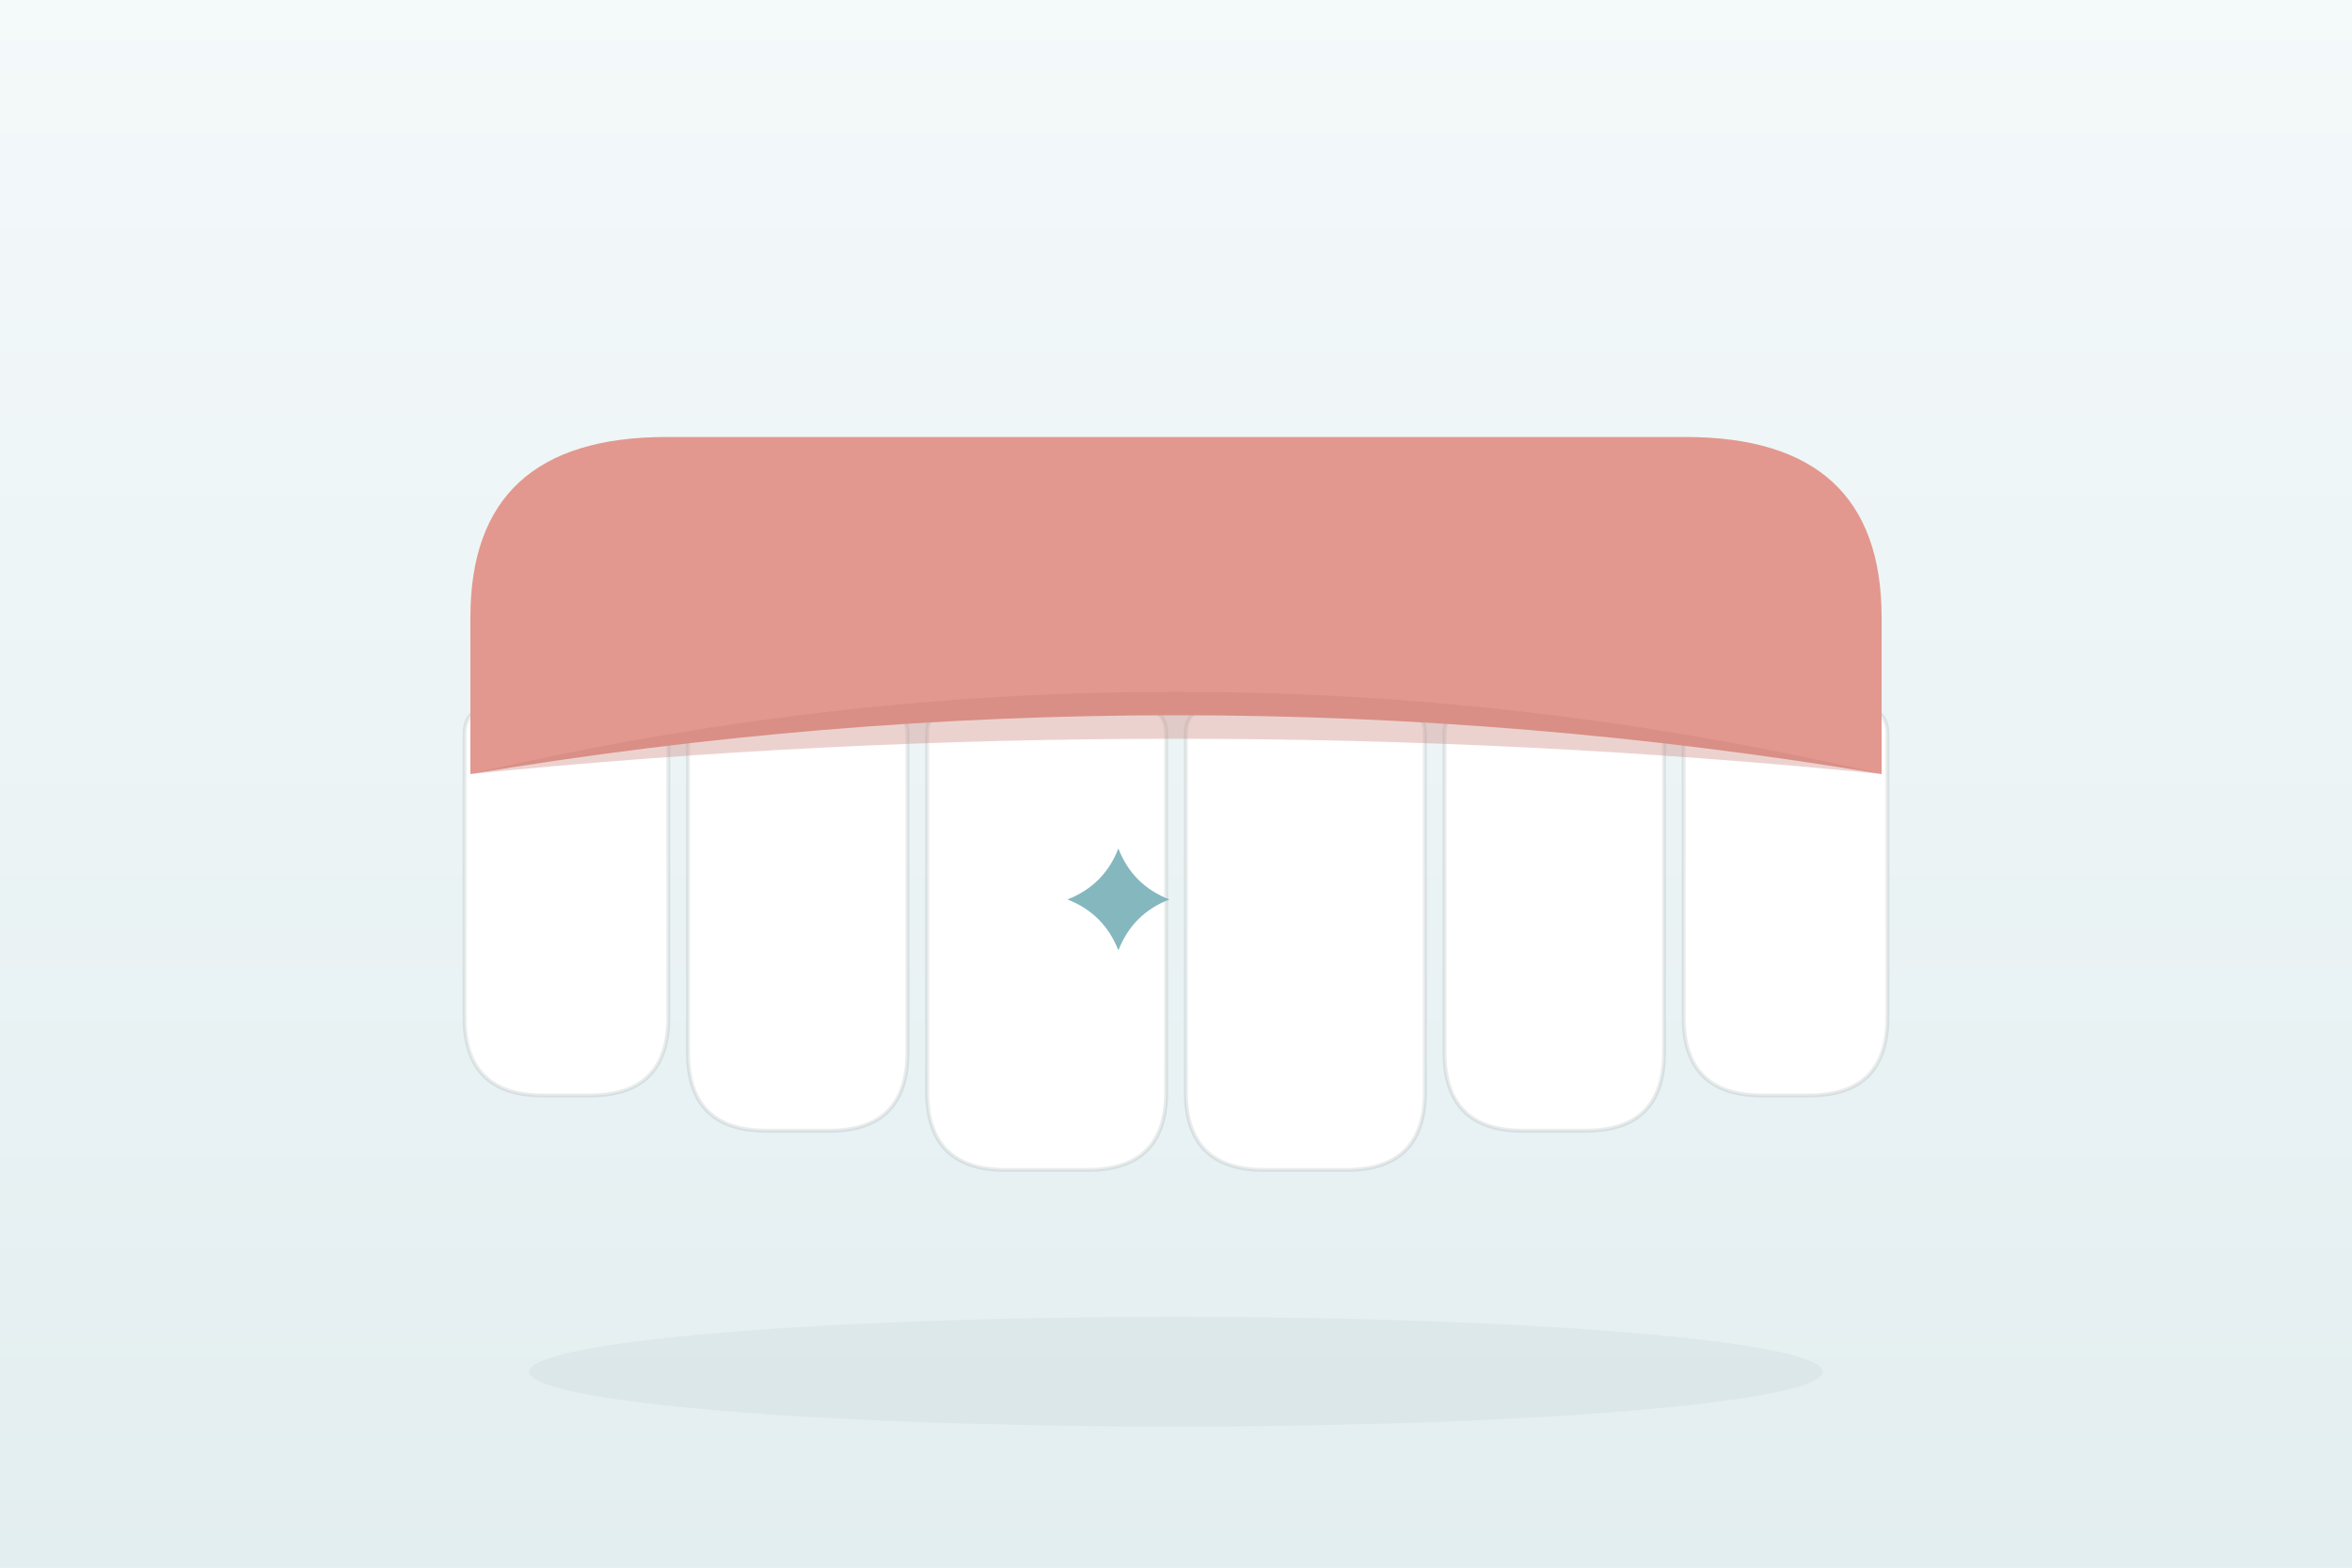
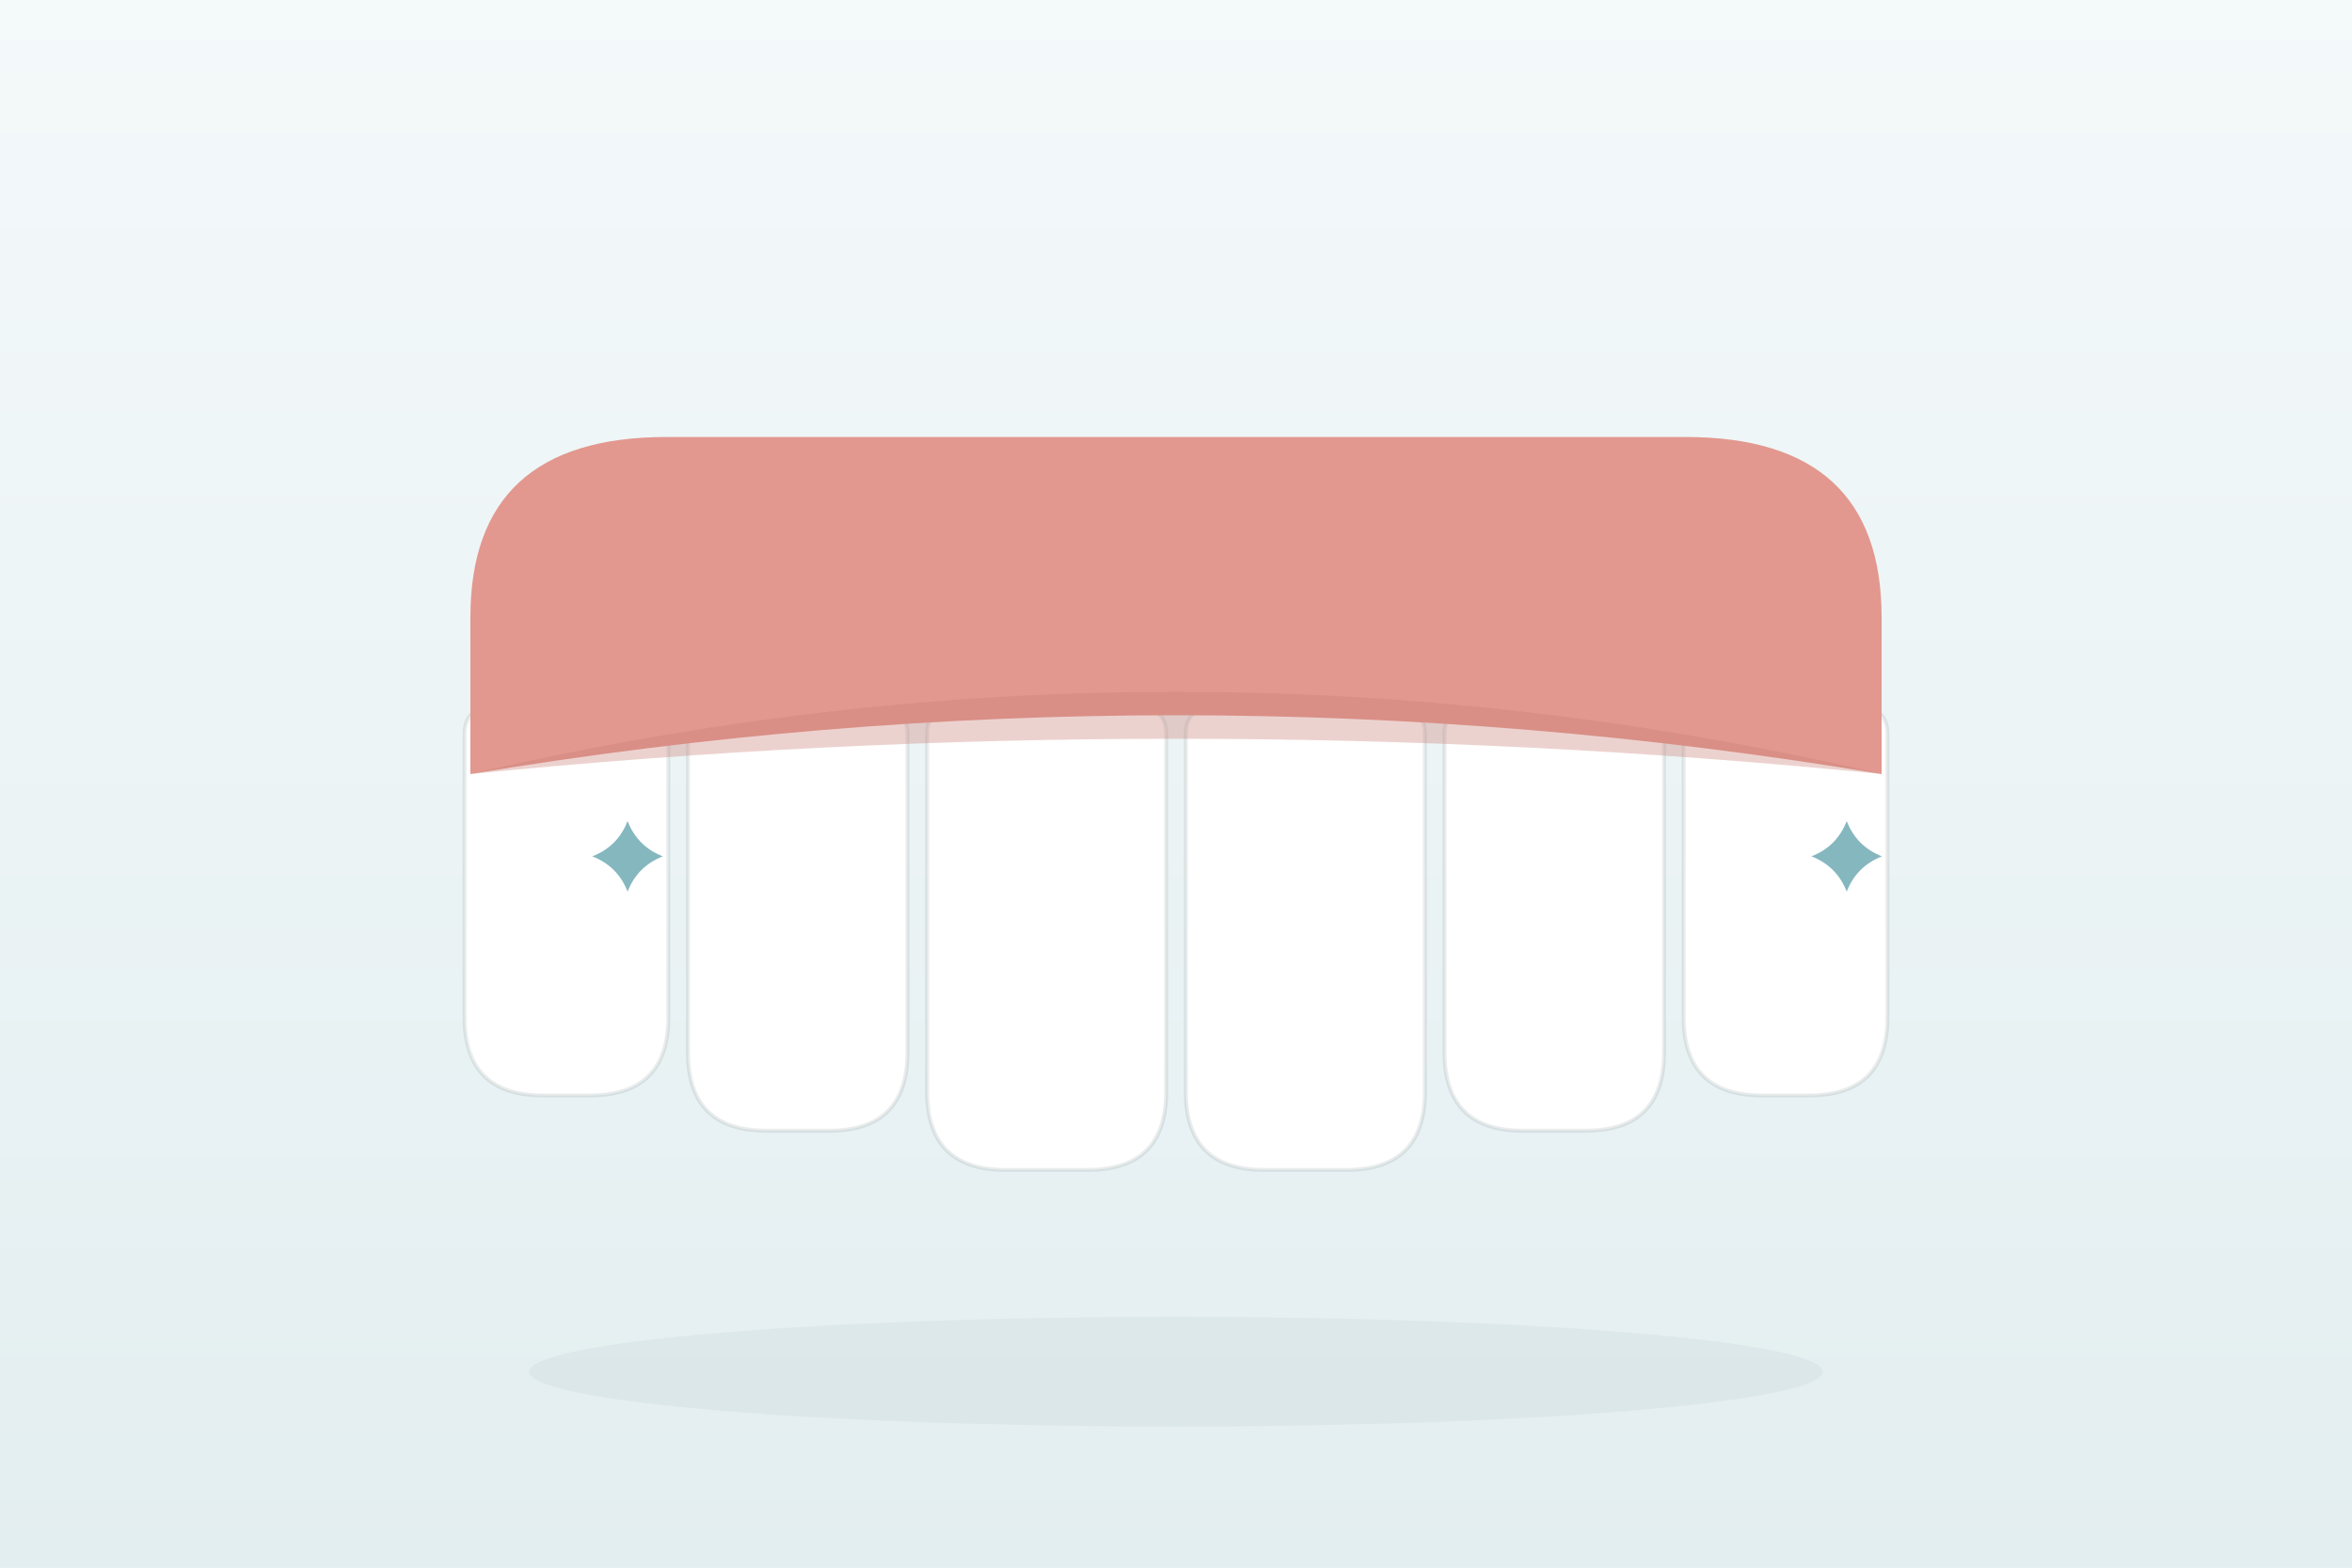
<svg xmlns="http://www.w3.org/2000/svg" viewBox="0 0 1200 800" role="img">
  <defs>
    <linearGradient id="bg" x1="0" y1="0" x2="0" y2="1">
      <stop offset="0" stop-color="#f4f9fa" />
      <stop offset="1" stop-color="#e3eef0" />
    </linearGradient>
  </defs>
  <rect width="1200" height="800" fill="url(#bg)" />
  <ellipse cx="600" cy="700" rx="330" ry="28" fill="#2c3e42" opacity="0.05" />
  <g transform="translate(0 95)">
    <g transform="translate(289 266) rotate(0)">
      <path d="M -38 0 H 38 Q 52 0 52 14 V 158 Q 52 198 12 198 H -12 Q -52 198 -52 158 V 14 Q -52 0 -38 0 Z" fill="#ffffff" stroke="rgba(44,62,66,0.10)" stroke-width="2" />
    </g>
+     <path d="M 320.2 324 Q 325.24 336.96 338.2 342 Q 325.24 347.04 320.2 360 Q 315.16 347.04 302.2 342 Q 315.16 336.96 320.2 324 Z" fill="#7fb3bc" opacity="0.95" />
    <g transform="translate(407 266) rotate(0)">
      <path d="M -42 0 H 42 Q 56 0 56 14 V 176 Q 56 216 16 216 H -16 Q -56 216 -56 176 V 14 Q -56 0 -42 0 Z" fill="#ffffff" stroke="rgba(44,62,66,0.10)" stroke-width="2" />
    </g>
    <g transform="translate(534 266) rotate(0)">
      <path d="M -47 0 H 47 Q 61 0 61 14 V 196 Q 61 236 21 236 H -21 Q -61 236 -61 196 V 14 Q -61 0 -47 0 Z" fill="#ffffff" stroke="rgba(44,62,66,0.10)" stroke-width="2" />
    </g>
-     <path d="M 570.6 338 Q 577.88 356.72 596.6 364 Q 577.88 371.28 570.6 390 Q 563.32 371.28 544.6 364 Q 563.32 356.72 570.6 338 Z" fill="#7fb3bc" opacity="0.95" />
    <g transform="translate(666 266) rotate(0)">
      <path d="M -47 0 H 47 Q 61 0 61 14 V 196 Q 61 236 21 236 H -21 Q -61 236 -61 196 V 14 Q -61 0 -47 0 Z" fill="#ffffff" stroke="rgba(44,62,66,0.10)" stroke-width="2" />
    </g>
    <g transform="translate(793 266) rotate(0)">
      <path d="M -42 0 H 42 Q 56 0 56 14 V 176 Q 56 216 16 216 H -16 Q -56 216 -56 176 V 14 Q -56 0 -42 0 Z" fill="#ffffff" stroke="rgba(44,62,66,0.10)" stroke-width="2" />
    </g>
    <g transform="translate(911 266) rotate(0)">
      <path d="M -38 0 H 38 Q 52 0 52 14 V 158 Q 52 198 12 198 H -12 Q -52 198 -52 158 V 14 Q -52 0 -38 0 Z" fill="#ffffff" stroke="rgba(44,62,66,0.10)" stroke-width="2" />
    </g>
+     <path d="M 942.2 324 Q 947.24 336.96 960.2 342 Q 947.24 347.04 942.2 360 Q 937.16 347.04 924.2 342 Q 937.16 336.96 942.2 324 Z" fill="#7fb3bc" opacity="0.95" />
    <path d="M 240 300 V 220 Q 240 128 340 128 H 860 Q 960 128 960 220 V 300 Q 780 270 600 270 Q 420 270 240 300 Z" fill="#e2988f" />
    <path d="M 240 300 Q 420 258 600 258 Q 780 258 960 300 Q 780 282 600 282 Q 420 282 240 300 Z" fill="#c97f76" opacity="0.35" />
  </g>
</svg>
